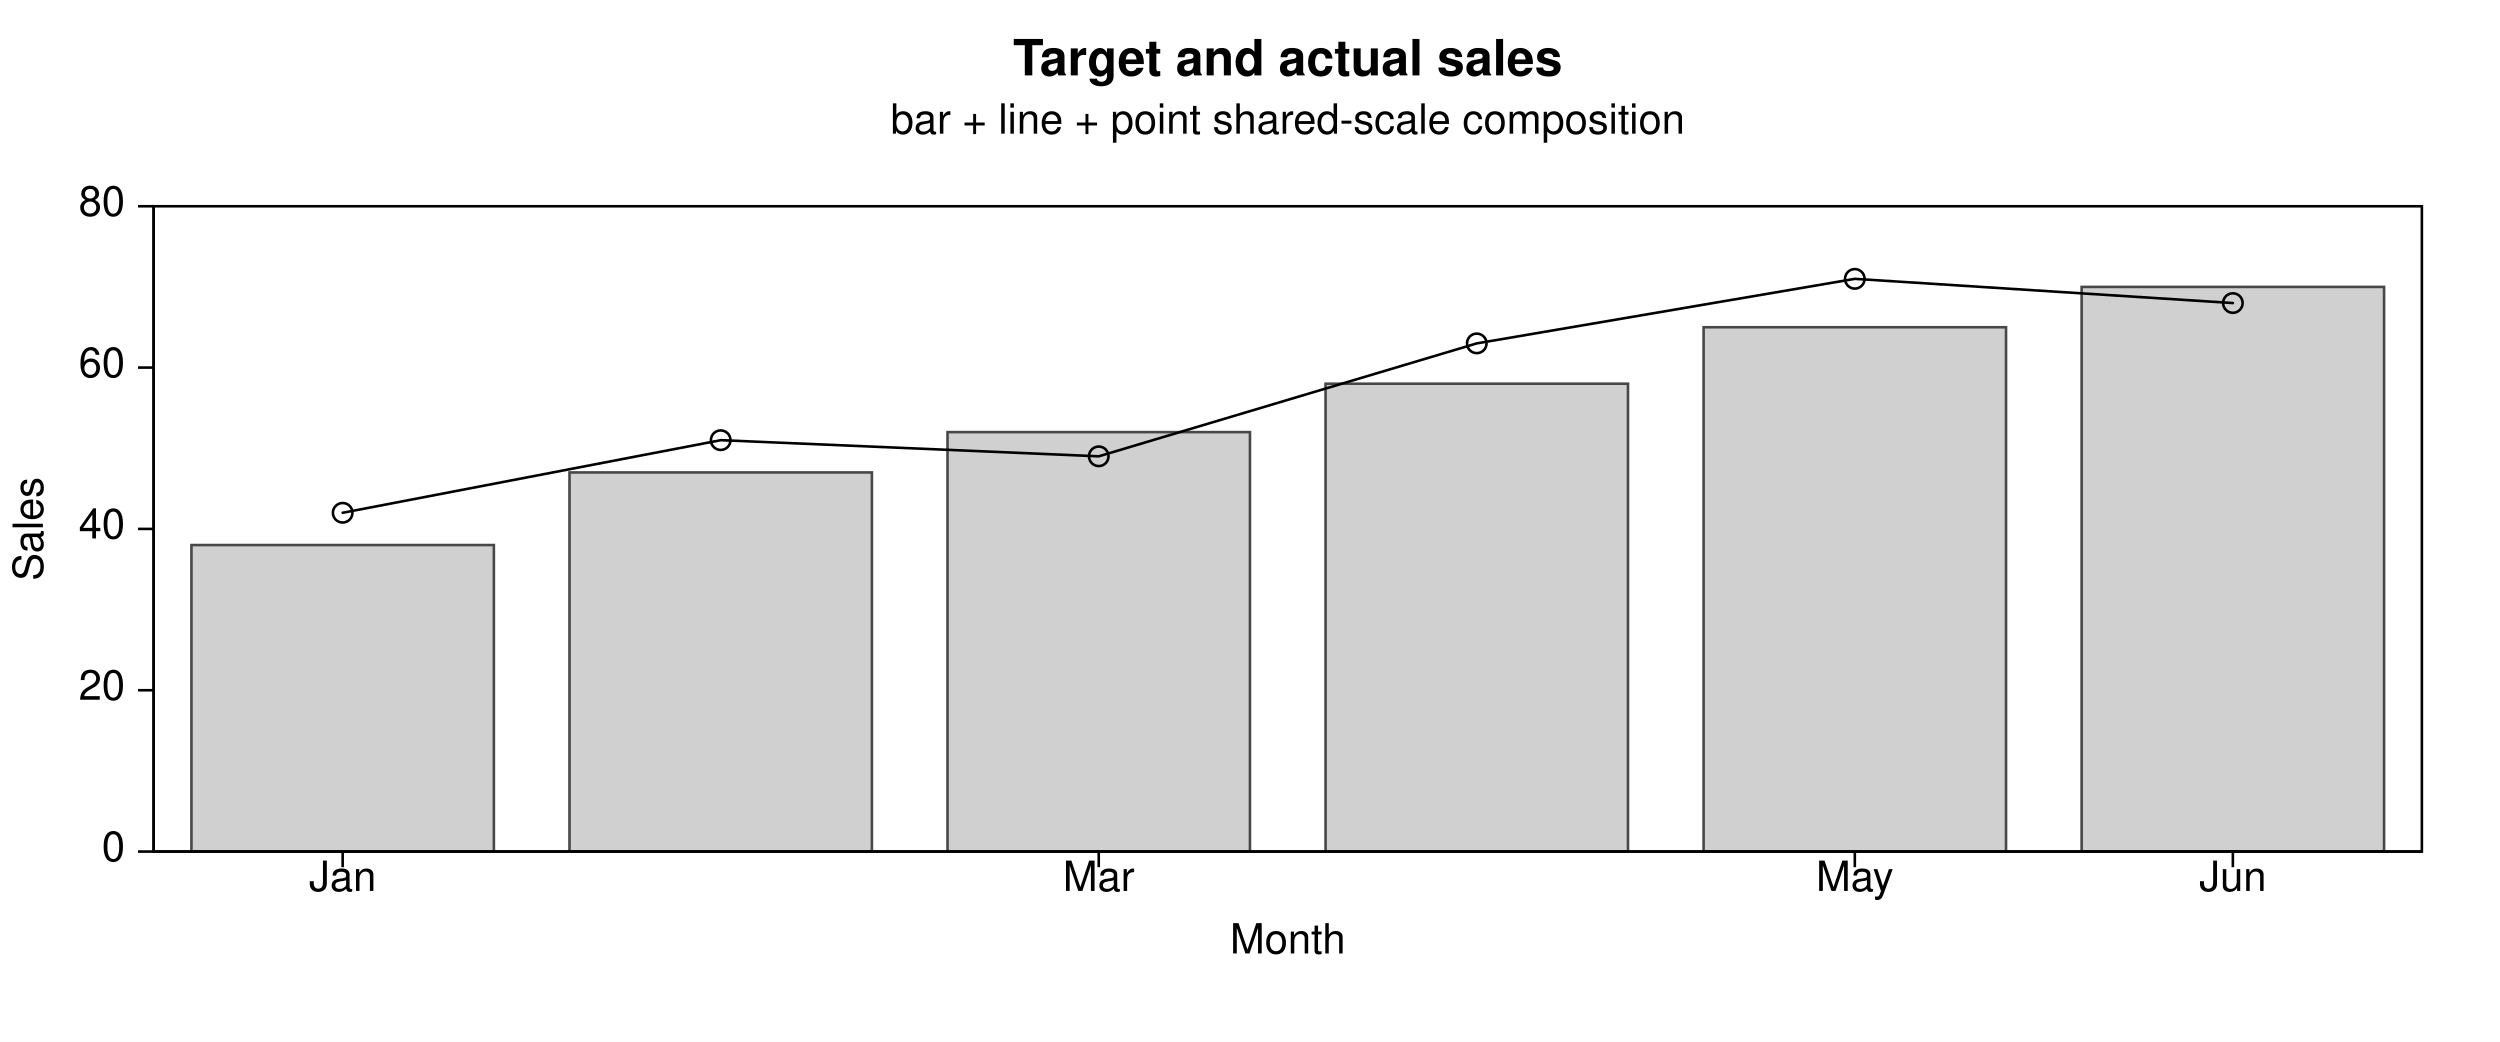
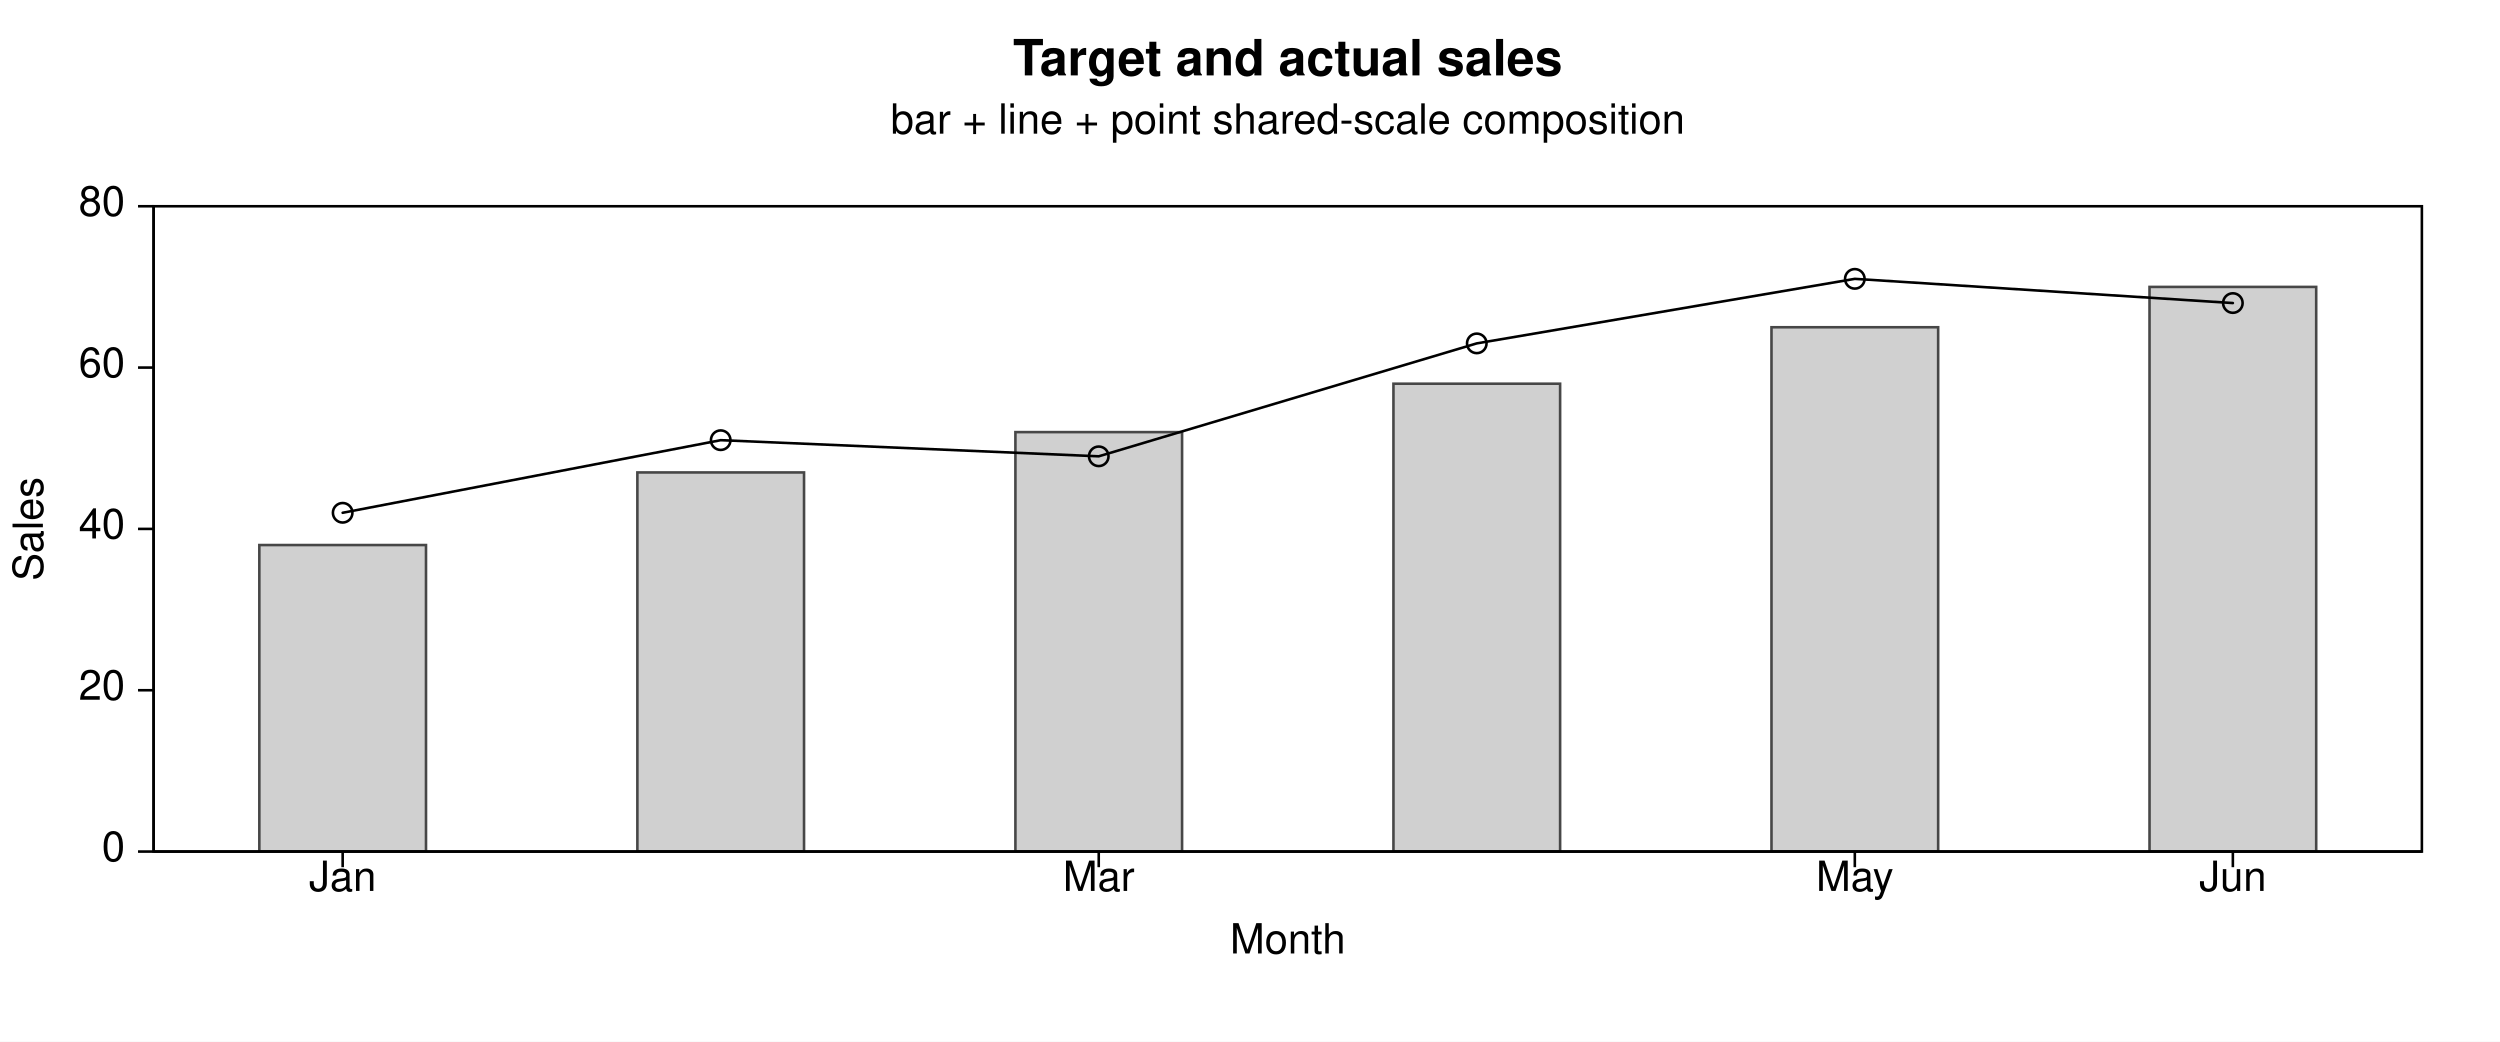
<svg xmlns="http://www.w3.org/2000/svg" width="960" height="400" viewBox="0 0 960 400" role="img" aria-labelledby="title description">
  <defs>
    <clipPath id="clip-1">
      <rect x="59" y="79.2" width="871" height="247.8" />
    </clipPath>
    <clipPath id="clip-2">
      <rect x="59" y="79.2" width="871" height="247.8" />
    </clipPath>
  </defs>
  <rect width="100%" height="100%" fill="#FFFFFF" />
  <g data-scene-node="scene:root">
    <rect data-scene-node="chart:panel" x="59" y="79.2" width="871" height="247.8" rx="0" fill="#FFFFFF" />
    <g data-scene-node="target:group" clip-path="url(#clip-1)">
-       <rect data-scene-node="target:bar:0" opacity="0.72" x="73.517" y="209.295" width="116.133" height="117.705" rx="0" fill="#BEBEBE" stroke="#000000" stroke-width="1" />
-       <rect data-scene-node="target:bar:1" opacity="0.72" x="218.683" y="181.417" width="116.133" height="145.583" rx="0" fill="#BEBEBE" stroke="#000000" stroke-width="1" />
-       <rect data-scene-node="target:bar:2" opacity="0.72" x="363.85" y="165.93" width="116.133" height="161.07" rx="0" fill="#BEBEBE" stroke="#000000" stroke-width="1" />
-       <rect data-scene-node="target:bar:3" opacity="0.72" x="509.017" y="147.345" width="116.133" height="179.655" rx="0" fill="#BEBEBE" stroke="#000000" stroke-width="1" />
-       <rect data-scene-node="target:bar:4" opacity="0.72" x="654.183" y="125.662" width="116.133" height="201.338" rx="0" fill="#BEBEBE" stroke="#000000" stroke-width="1" />
-       <rect data-scene-node="target:bar:5" opacity="0.72" x="799.35" y="110.175" width="116.133" height="216.825" rx="0" fill="#BEBEBE" stroke="#000000" stroke-width="1" />
+       <rect data-scene-node="target:bar:0" opacity="0.72" x="99.583" y="209.295" width="64" height="117.705" rx="0" fill="#BEBEBE" stroke="#000000" stroke-width="1" />
+       <rect data-scene-node="target:bar:1" opacity="0.72" x="244.75" y="181.417" width="64" height="145.583" rx="0" fill="#BEBEBE" stroke="#000000" stroke-width="1" />
+       <rect data-scene-node="target:bar:2" opacity="0.72" x="389.917" y="165.93" width="64" height="161.07" rx="0" fill="#BEBEBE" stroke="#000000" stroke-width="1" />
+       <rect data-scene-node="target:bar:3" opacity="0.72" x="535.083" y="147.345" width="64" height="179.655" rx="0" fill="#BEBEBE" stroke="#000000" stroke-width="1" />
+       <rect data-scene-node="target:bar:4" opacity="0.72" x="680.25" y="125.662" width="64" height="201.338" rx="0" fill="#BEBEBE" stroke="#000000" stroke-width="1" />
+       <rect data-scene-node="target:bar:5" opacity="0.72" x="825.417" y="110.175" width="64" height="216.825" rx="0" fill="#BEBEBE" stroke="#000000" stroke-width="1" />
    </g>
    <g data-scene-node="actual:group" clip-path="url(#clip-2)">
      <path data-scene-node="actual:line:0" d="M 131.583 196.905 L 276.75 169.028 L 421.917 175.222 L 567.083 131.857 L 712.25 107.078 L 857.417 116.37" fill="none" stroke="#000000" stroke-width="1" stroke-linecap="round" stroke-linejoin="round" />
      <circle data-scene-node="actual:point:0" cx="131.583" cy="196.905" r="3.75" fill="transparent" stroke="#000000" stroke-width="1" />
      <circle data-scene-node="actual:point:1" cx="276.75" cy="169.028" r="3.75" fill="transparent" stroke="#000000" stroke-width="1" />
      <circle data-scene-node="actual:point:2" cx="421.917" cy="175.222" r="3.75" fill="transparent" stroke="#000000" stroke-width="1" />
      <circle data-scene-node="actual:point:3" cx="567.083" cy="131.857" r="3.75" fill="transparent" stroke="#000000" stroke-width="1" />
      <circle data-scene-node="actual:point:4" cx="712.25" cy="107.078" r="3.75" fill="transparent" stroke="#000000" stroke-width="1" />
      <circle data-scene-node="actual:point:5" cx="857.417" cy="116.37" r="3.75" fill="transparent" stroke="#000000" stroke-width="1" />
    </g>
    <line data-scene-node="axis-x:line" x1="59" y1="327" x2="930" y2="327" fill="none" stroke="#000000" stroke-width="1" stroke-linecap="butt" />
    <line data-scene-node="axis-x:tick:0" x1="131.583" y1="327" x2="131.583" y2="333" fill="none" stroke="#000000" stroke-width="1" stroke-linecap="butt" />
    <line data-scene-node="axis-x:tick:1" x1="421.917" y1="327" x2="421.917" y2="333" fill="none" stroke="#000000" stroke-width="1" stroke-linecap="butt" />
    <line data-scene-node="axis-x:tick:2" x1="712.25" y1="327" x2="712.25" y2="333" fill="none" stroke="#000000" stroke-width="1" stroke-linecap="butt" />
    <line data-scene-node="axis-x:tick:3" x1="857.417" y1="327" x2="857.417" y2="333" fill="none" stroke="#000000" stroke-width="1" stroke-linecap="butt" />
    <line data-scene-node="axis-y:line" x1="59" y1="79.2" x2="59" y2="327" fill="none" stroke="#000000" stroke-width="1" stroke-linecap="butt" />
    <line data-scene-node="axis-y:tick:0" x1="59" y1="327" x2="53" y2="327" fill="none" stroke="#000000" stroke-width="1" stroke-linecap="butt" />
    <line data-scene-node="axis-y:tick:1" x1="59" y1="265.05" x2="53" y2="265.05" fill="none" stroke="#000000" stroke-width="1" stroke-linecap="butt" />
    <line data-scene-node="axis-y:tick:2" x1="59" y1="203.1" x2="53" y2="203.1" fill="none" stroke="#000000" stroke-width="1" stroke-linecap="butt" />
    <line data-scene-node="axis-y:tick:3" x1="59" y1="141.15" x2="53" y2="141.15" fill="none" stroke="#000000" stroke-width="1" stroke-linecap="butt" />
    <line data-scene-node="axis-y:tick:4" x1="59" y1="79.2" x2="53" y2="79.2" fill="none" stroke="#000000" stroke-width="1" stroke-linecap="butt" />
    <rect data-scene-node="chart:plot-box" x="59" y="79.2" width="871" height="247.8" rx="0" fill="none" stroke="#000000" stroke-width="1" />
    <text data-scene-node="axis-x:label:0" x="131.583" y="338" fill="#000000" font-family="Helvetica, Arial, sans-serif" font-size="16" font-weight="400" text-anchor="middle" dominant-baseline="text-before-edge">Jan</text>
    <text data-scene-node="axis-x:label:1" x="421.917" y="338" fill="#000000" font-family="Helvetica, Arial, sans-serif" font-size="16" font-weight="400" text-anchor="middle" dominant-baseline="text-before-edge">Mar</text>
    <text data-scene-node="axis-x:label:2" x="712.25" y="338" fill="#000000" font-family="Helvetica, Arial, sans-serif" font-size="16" font-weight="400" text-anchor="middle" dominant-baseline="text-before-edge">May</text>
    <text data-scene-node="axis-x:label:3" x="857.417" y="338" fill="#000000" font-family="Helvetica, Arial, sans-serif" font-size="16" font-weight="400" text-anchor="middle" dominant-baseline="text-before-edge">Jun</text>
    <text data-scene-node="axis-x:title" x="494.5" y="362" fill="#000000" font-family="Helvetica, Arial, sans-serif" font-size="16" font-weight="400" text-anchor="middle" dominant-baseline="text-before-edge">Month</text>
    <text data-scene-node="axis-y:label:0" x="48" y="327" fill="#000000" font-family="Helvetica, Arial, sans-serif" font-size="16" font-weight="400" text-anchor="end" dominant-baseline="central">0</text>
    <text data-scene-node="axis-y:label:1" x="48" y="265.05" fill="#000000" font-family="Helvetica, Arial, sans-serif" font-size="16" font-weight="400" text-anchor="end" dominant-baseline="central">20</text>
    <text data-scene-node="axis-y:label:2" x="48" y="203.1" fill="#000000" font-family="Helvetica, Arial, sans-serif" font-size="16" font-weight="400" text-anchor="end" dominant-baseline="central">40</text>
    <text data-scene-node="axis-y:label:3" x="48" y="141.15" fill="#000000" font-family="Helvetica, Arial, sans-serif" font-size="16" font-weight="400" text-anchor="end" dominant-baseline="central">60</text>
    <text data-scene-node="axis-y:label:4" x="48" y="79.2" fill="#000000" font-family="Helvetica, Arial, sans-serif" font-size="16" font-weight="400" text-anchor="end" dominant-baseline="central">80</text>
    <text data-scene-node="axis-y:title" x="12.8" y="203.1" fill="#000000" font-family="Helvetica, Arial, sans-serif" font-size="16" font-weight="400" text-anchor="middle" dominant-baseline="central" transform="rotate(-90 12.8 203.1)">Sales</text>
    <text data-scene-node="chart:title" x="494.5" y="24" fill="#000000" font-family="Helvetica, Arial, sans-serif" font-size="19.2" font-weight="700" text-anchor="middle" dominant-baseline="text-before-edge">Target and actual sales</text>
    <text data-scene-node="chart:subtitle" x="494.5" y="47.2" fill="#000000" font-family="Helvetica, Arial, sans-serif" font-size="16" font-weight="400" text-anchor="middle" dominant-baseline="text-before-edge">bar + line + point shared-scale composition</text>
  </g>
</svg>
